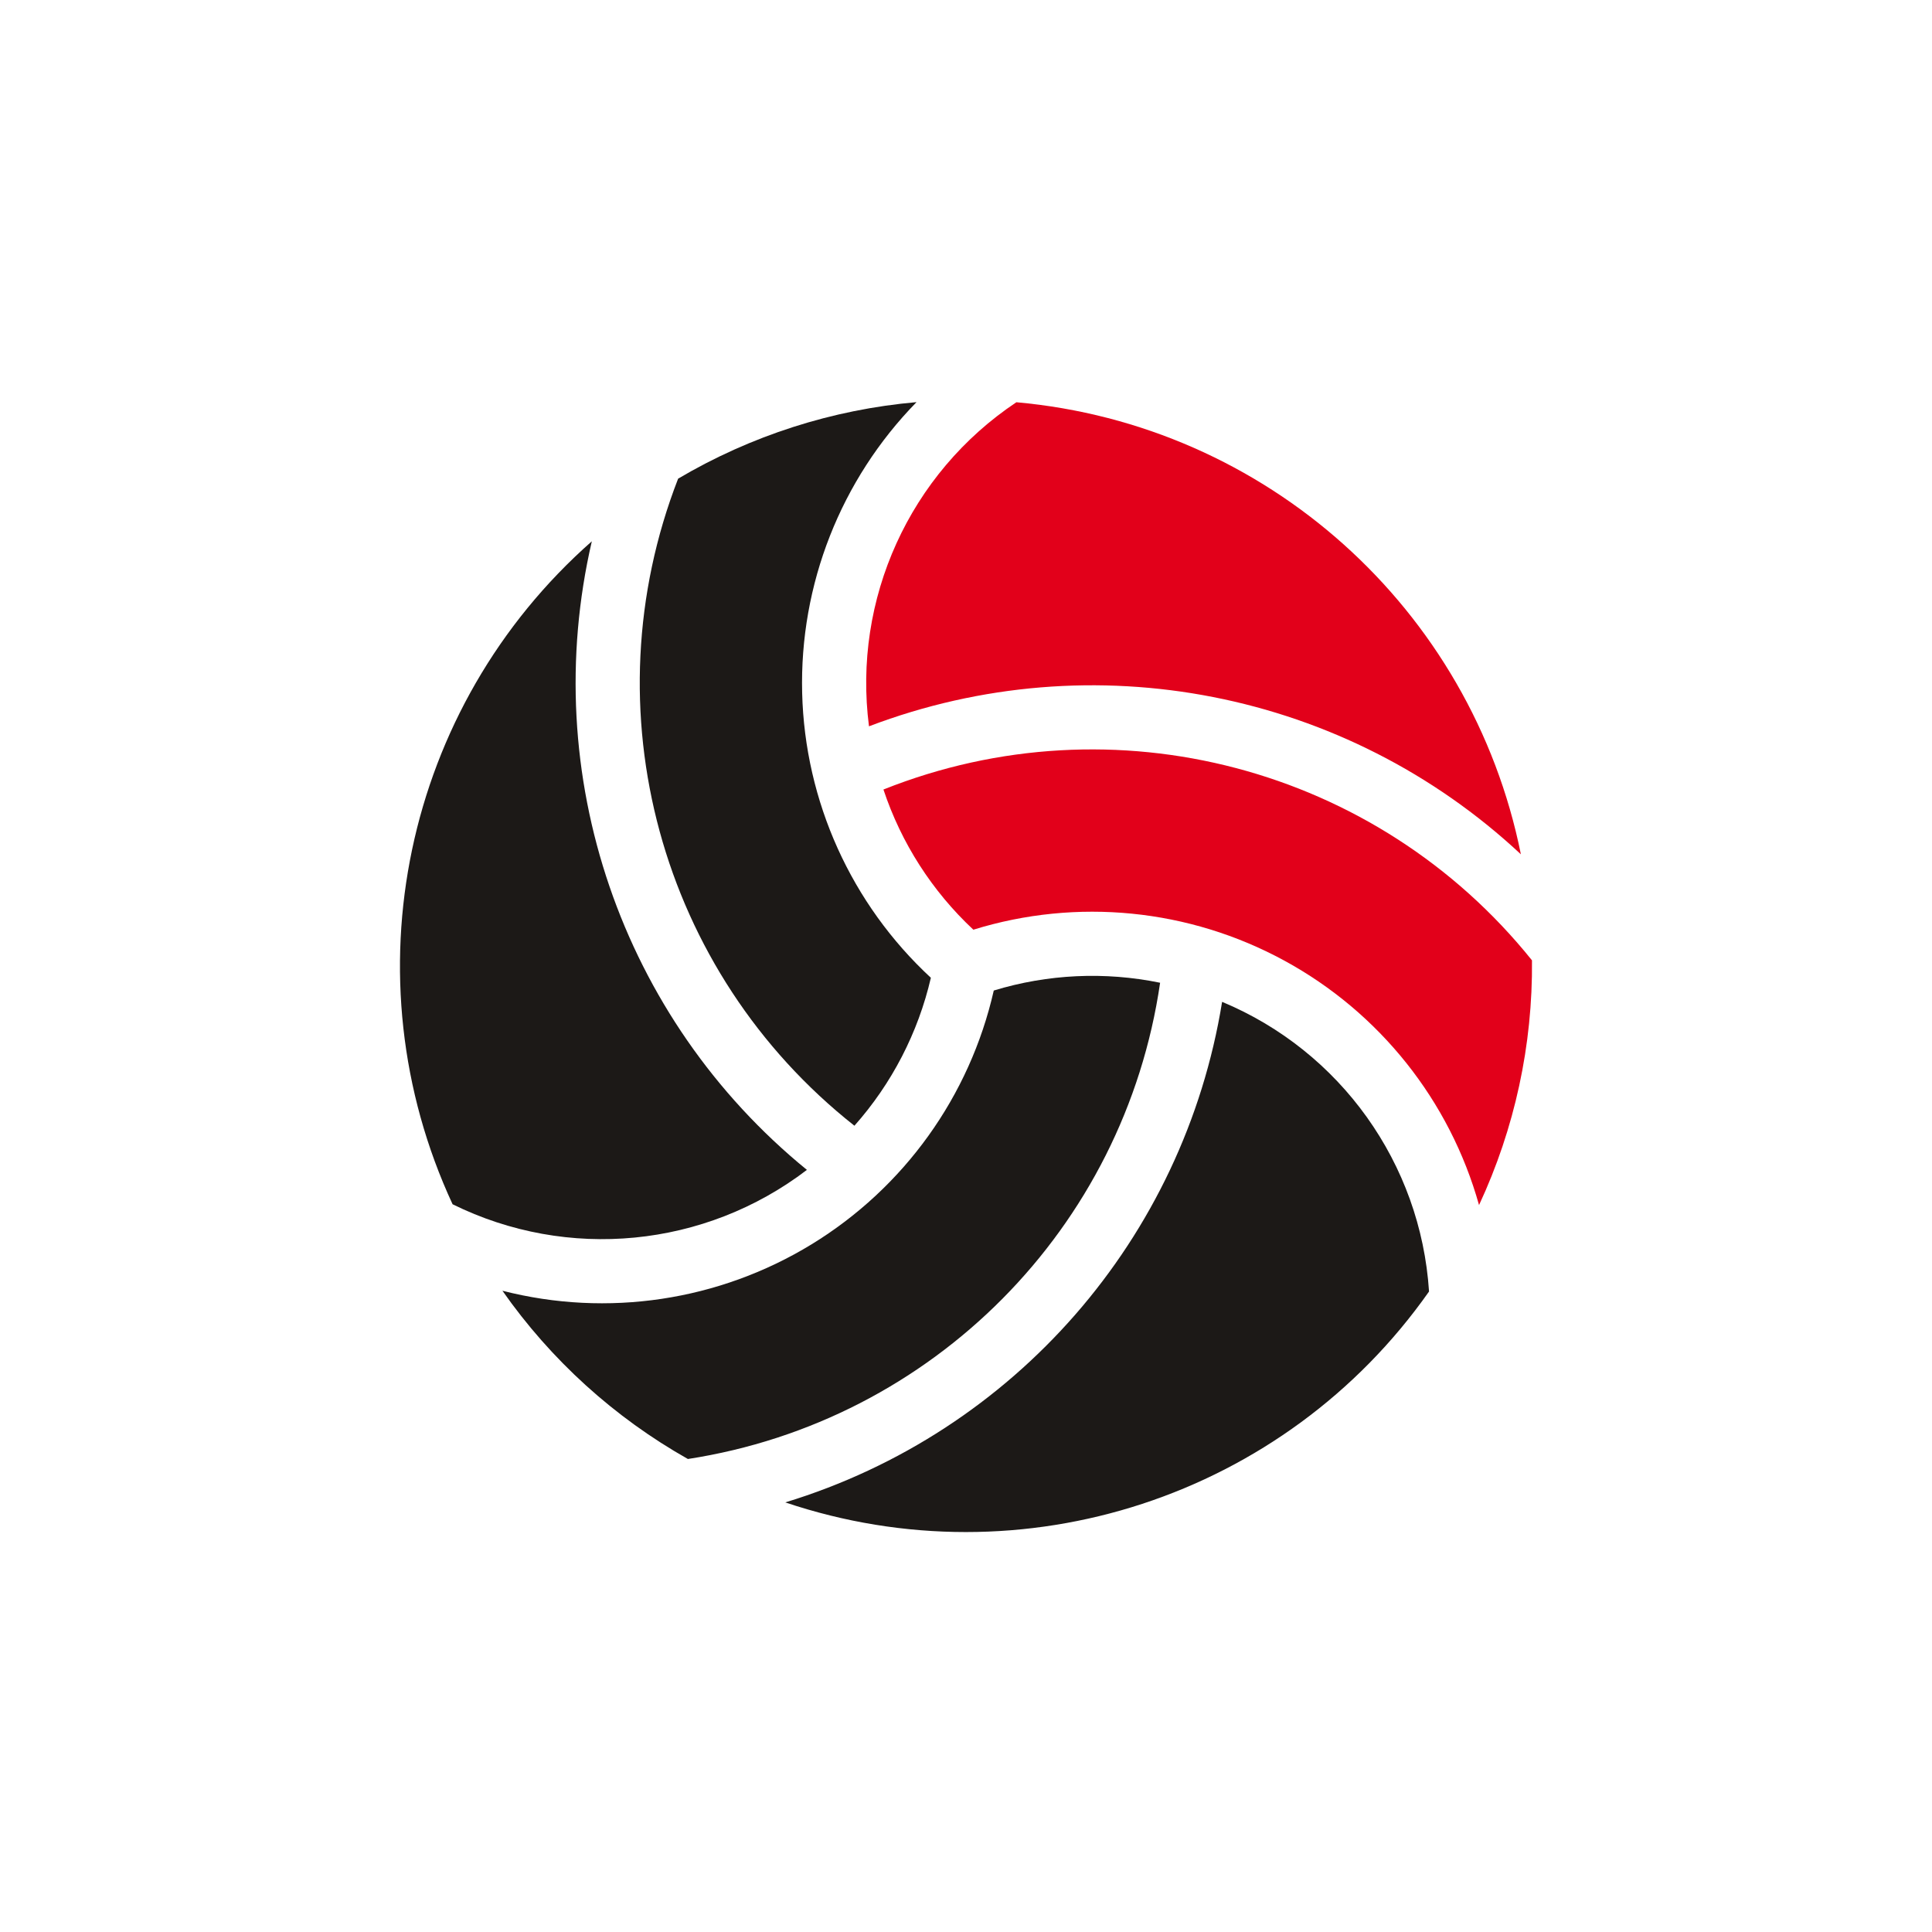
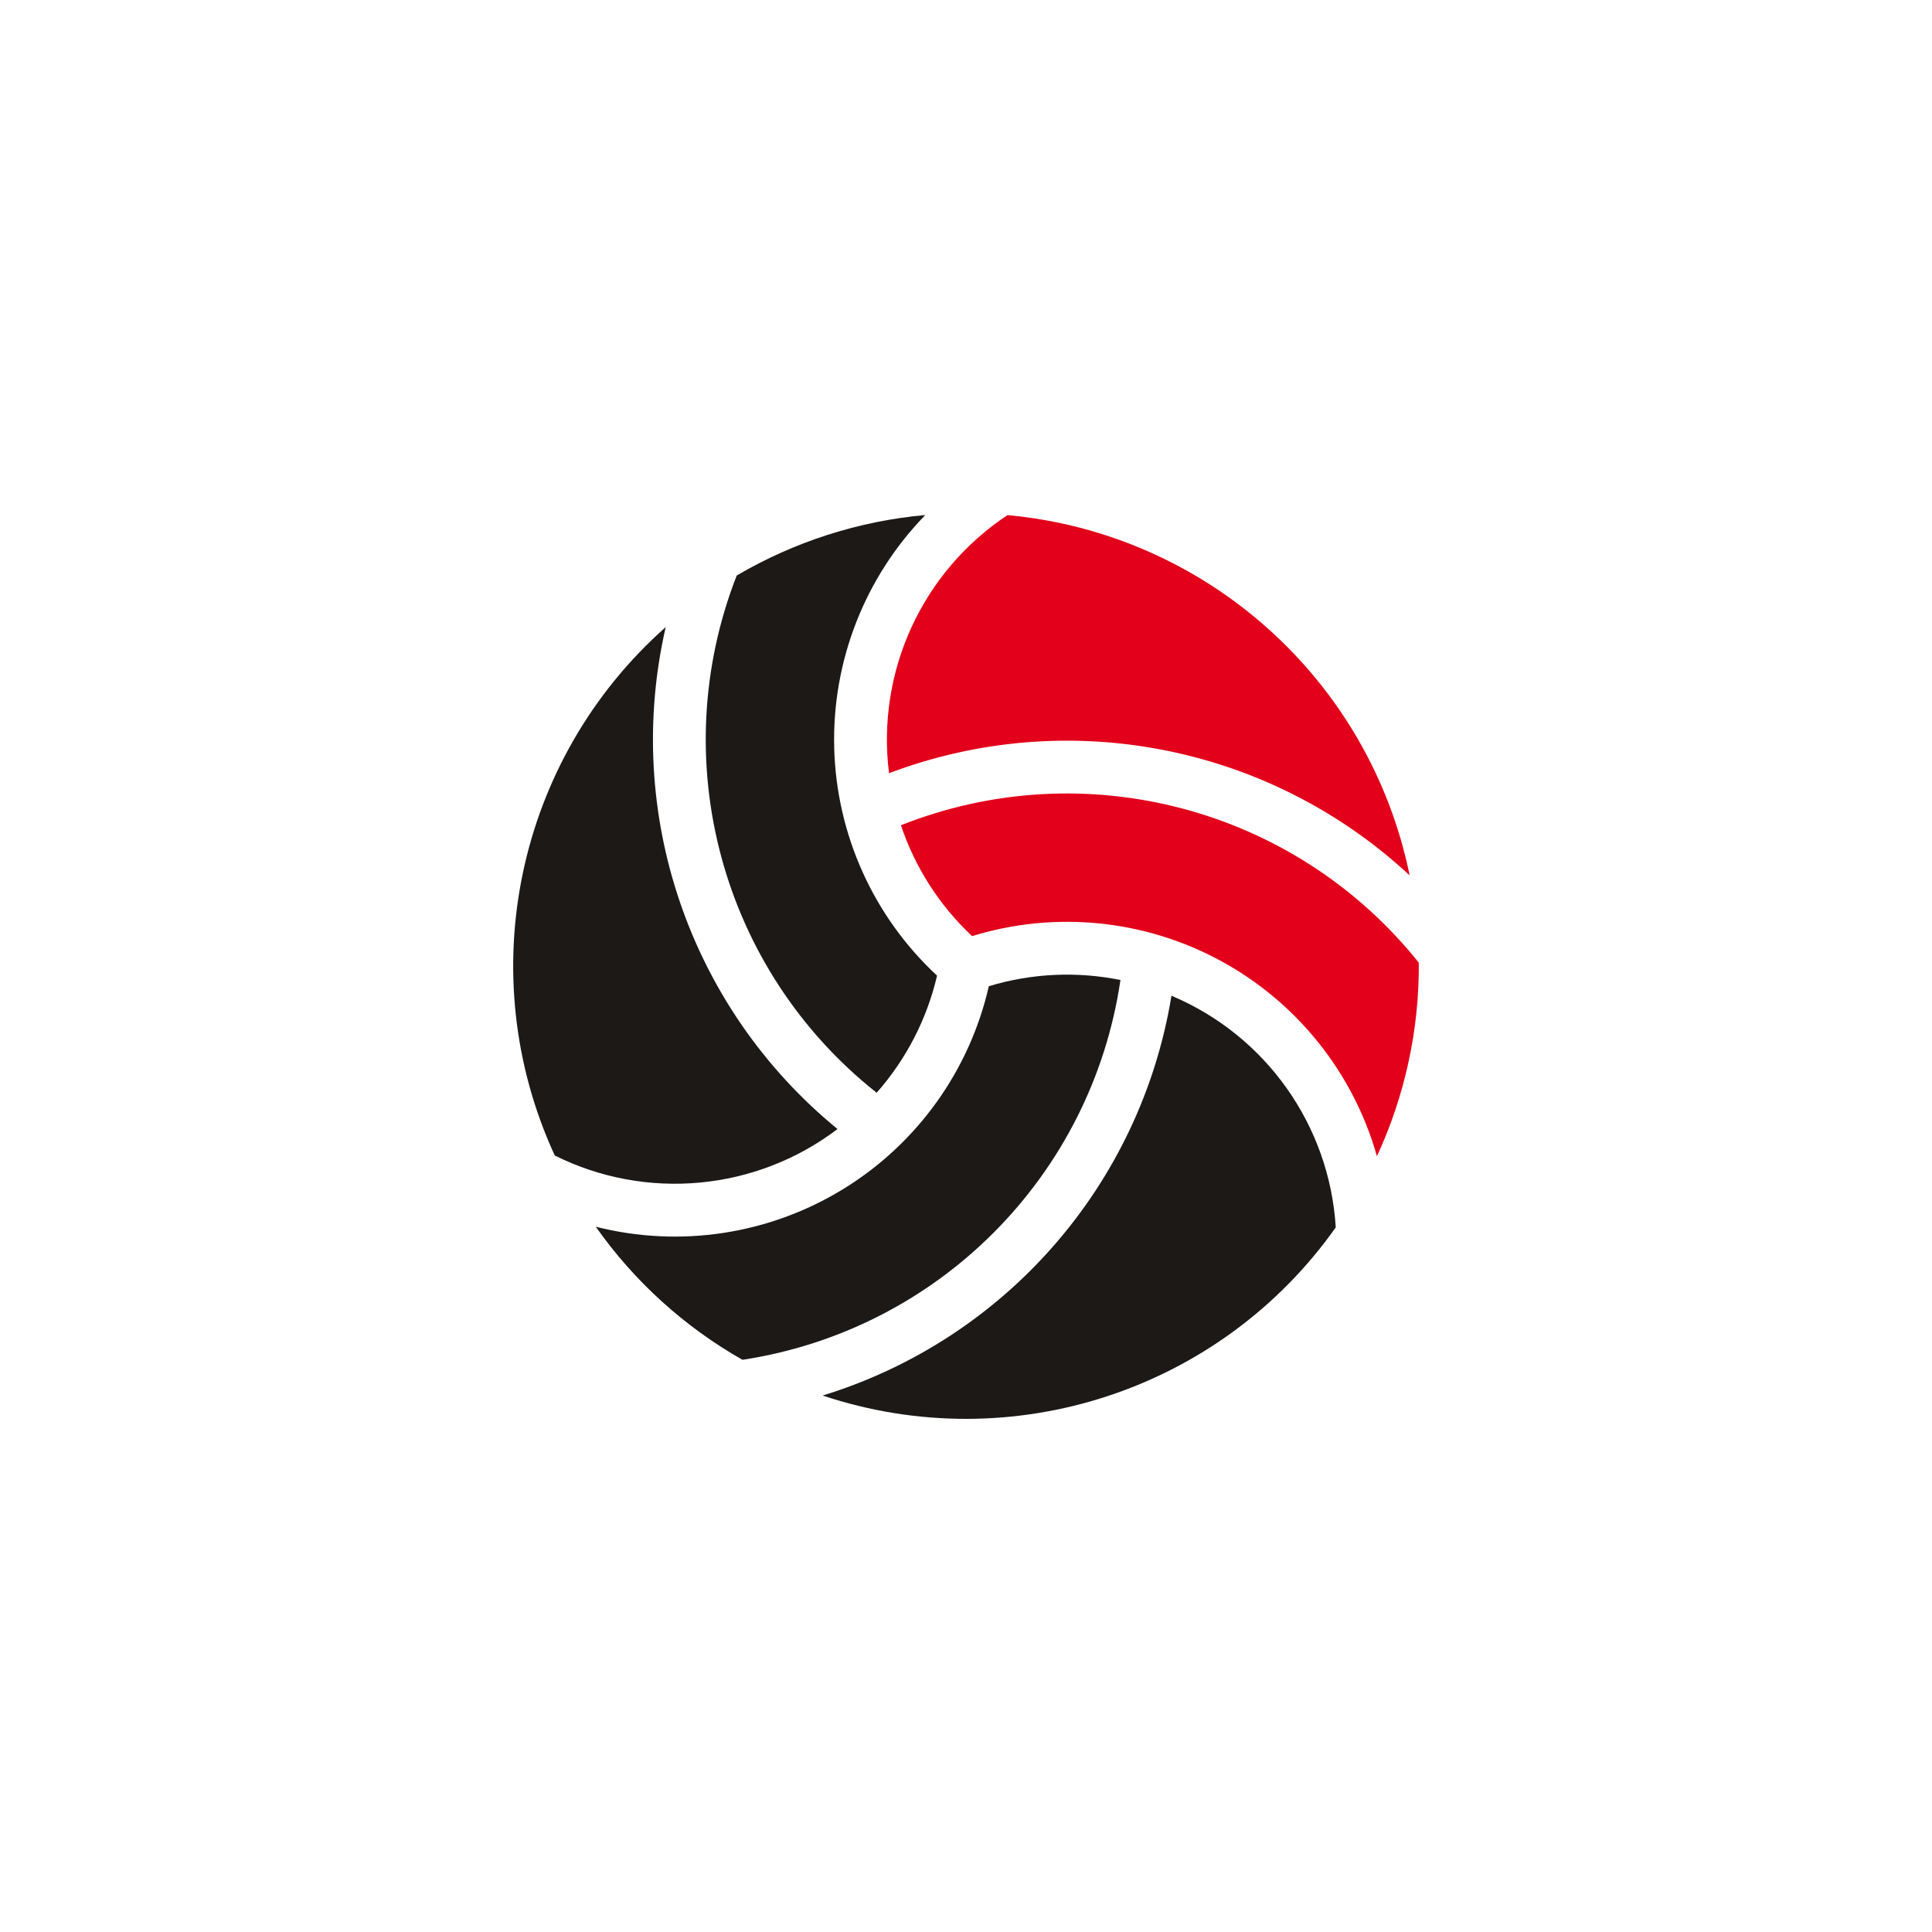
<svg xmlns="http://www.w3.org/2000/svg" viewBox="0 0 512 512" role="img" aria-label="OpenVolley adaptive foreground">
-   <path fill="#e2001a" d="M405.99 254.5A150 150 0 0 1 391.96 319.36A106.45 106.45 0 0 0 257.95 246.38A89.45 89.45 0 0 1 234.12 209.23A149.45 149.45 0 0 1 405.99 254.5ZM269.35 106.6A150 150 0 0 1 403.05 226.4A166.45 166.45 0 0 0 230.29 192.48A89.45 89.45 0 0 1 269.35 106.6Z" />
-   <path fill="#1c1917" d="M182.3 386.65A150 150 0 0 1 133.15 342.06A106.45 106.45 0 0 0 263.36 262.5A89.45 89.45 0 0 1 307.44 260.44A149.45 149.45 0 0 1 182.3 386.65ZM378.71 342.26A150 150 0 0 1 208.11 398.15A166.45 166.45 0 0 0 323.87 265.5A89.45 89.45 0 0 1 378.71 342.26Z" />
-   <path fill="#1c1917" d="M179.71 126.85A150 150 0 0 1 242.89 106.57A106.45 106.45 0 0 0 246.69 259.12A89.45 89.45 0 0 1 226.43 298.33A149.45 149.45 0 0 1 179.71 126.85ZM119.94 319.14A150 150 0 0 1 156.84 143.45A166.45 166.45 0 0 0 213.84 310.03A89.45 89.45 0 0 1 119.94 319.14Z" />
+   <path fill="#e2001a" d="M376 255.12A120 120 0 0 1 364.9 306.41A85.36 85.36 0 0 0 257.61 248.08A71.36 71.36 0 0 1 238.75 218.7A119.36 119.36 0 0 1 376 255.12ZM267 136.51A120 120 0 0 1 373.57 231.98A133.36 133.36 0 0 0 235.6 204.91A71.36 71.36 0 0 1 267 136.51Z" />
+   <path fill="#1c1917" d="M196.76 360.36A120 120 0 0 1 157.89 325.1A85.36 85.36 0 0 0 262.05 261.36A71.36 71.36 0 0 1 296.93 259.71A119.36 119.36 0 0 1 196.76 360.36ZM353.99 325.27A120 120 0 0 1 218.01 369.83A133.36 133.36 0 0 0 310.45 263.88A71.36 71.36 0 0 1 353.99 325.27Z" />
+   <path fill="#1c1917" d="M195.24 152.52A120 120 0 0 1 245.21 136.49A85.36 85.36 0 0 0 248.33 258.56A71.36 71.36 0 0 1 232.32 289.59A119.36 119.36 0 0 1 195.24 152.52ZM147.02 306.22A120 120 0 0 1 176.42 166.19A133.36 133.36 0 0 0 221.95 299.21A71.36 71.36 0 0 1 147.02 306.22Z" />
</svg>
